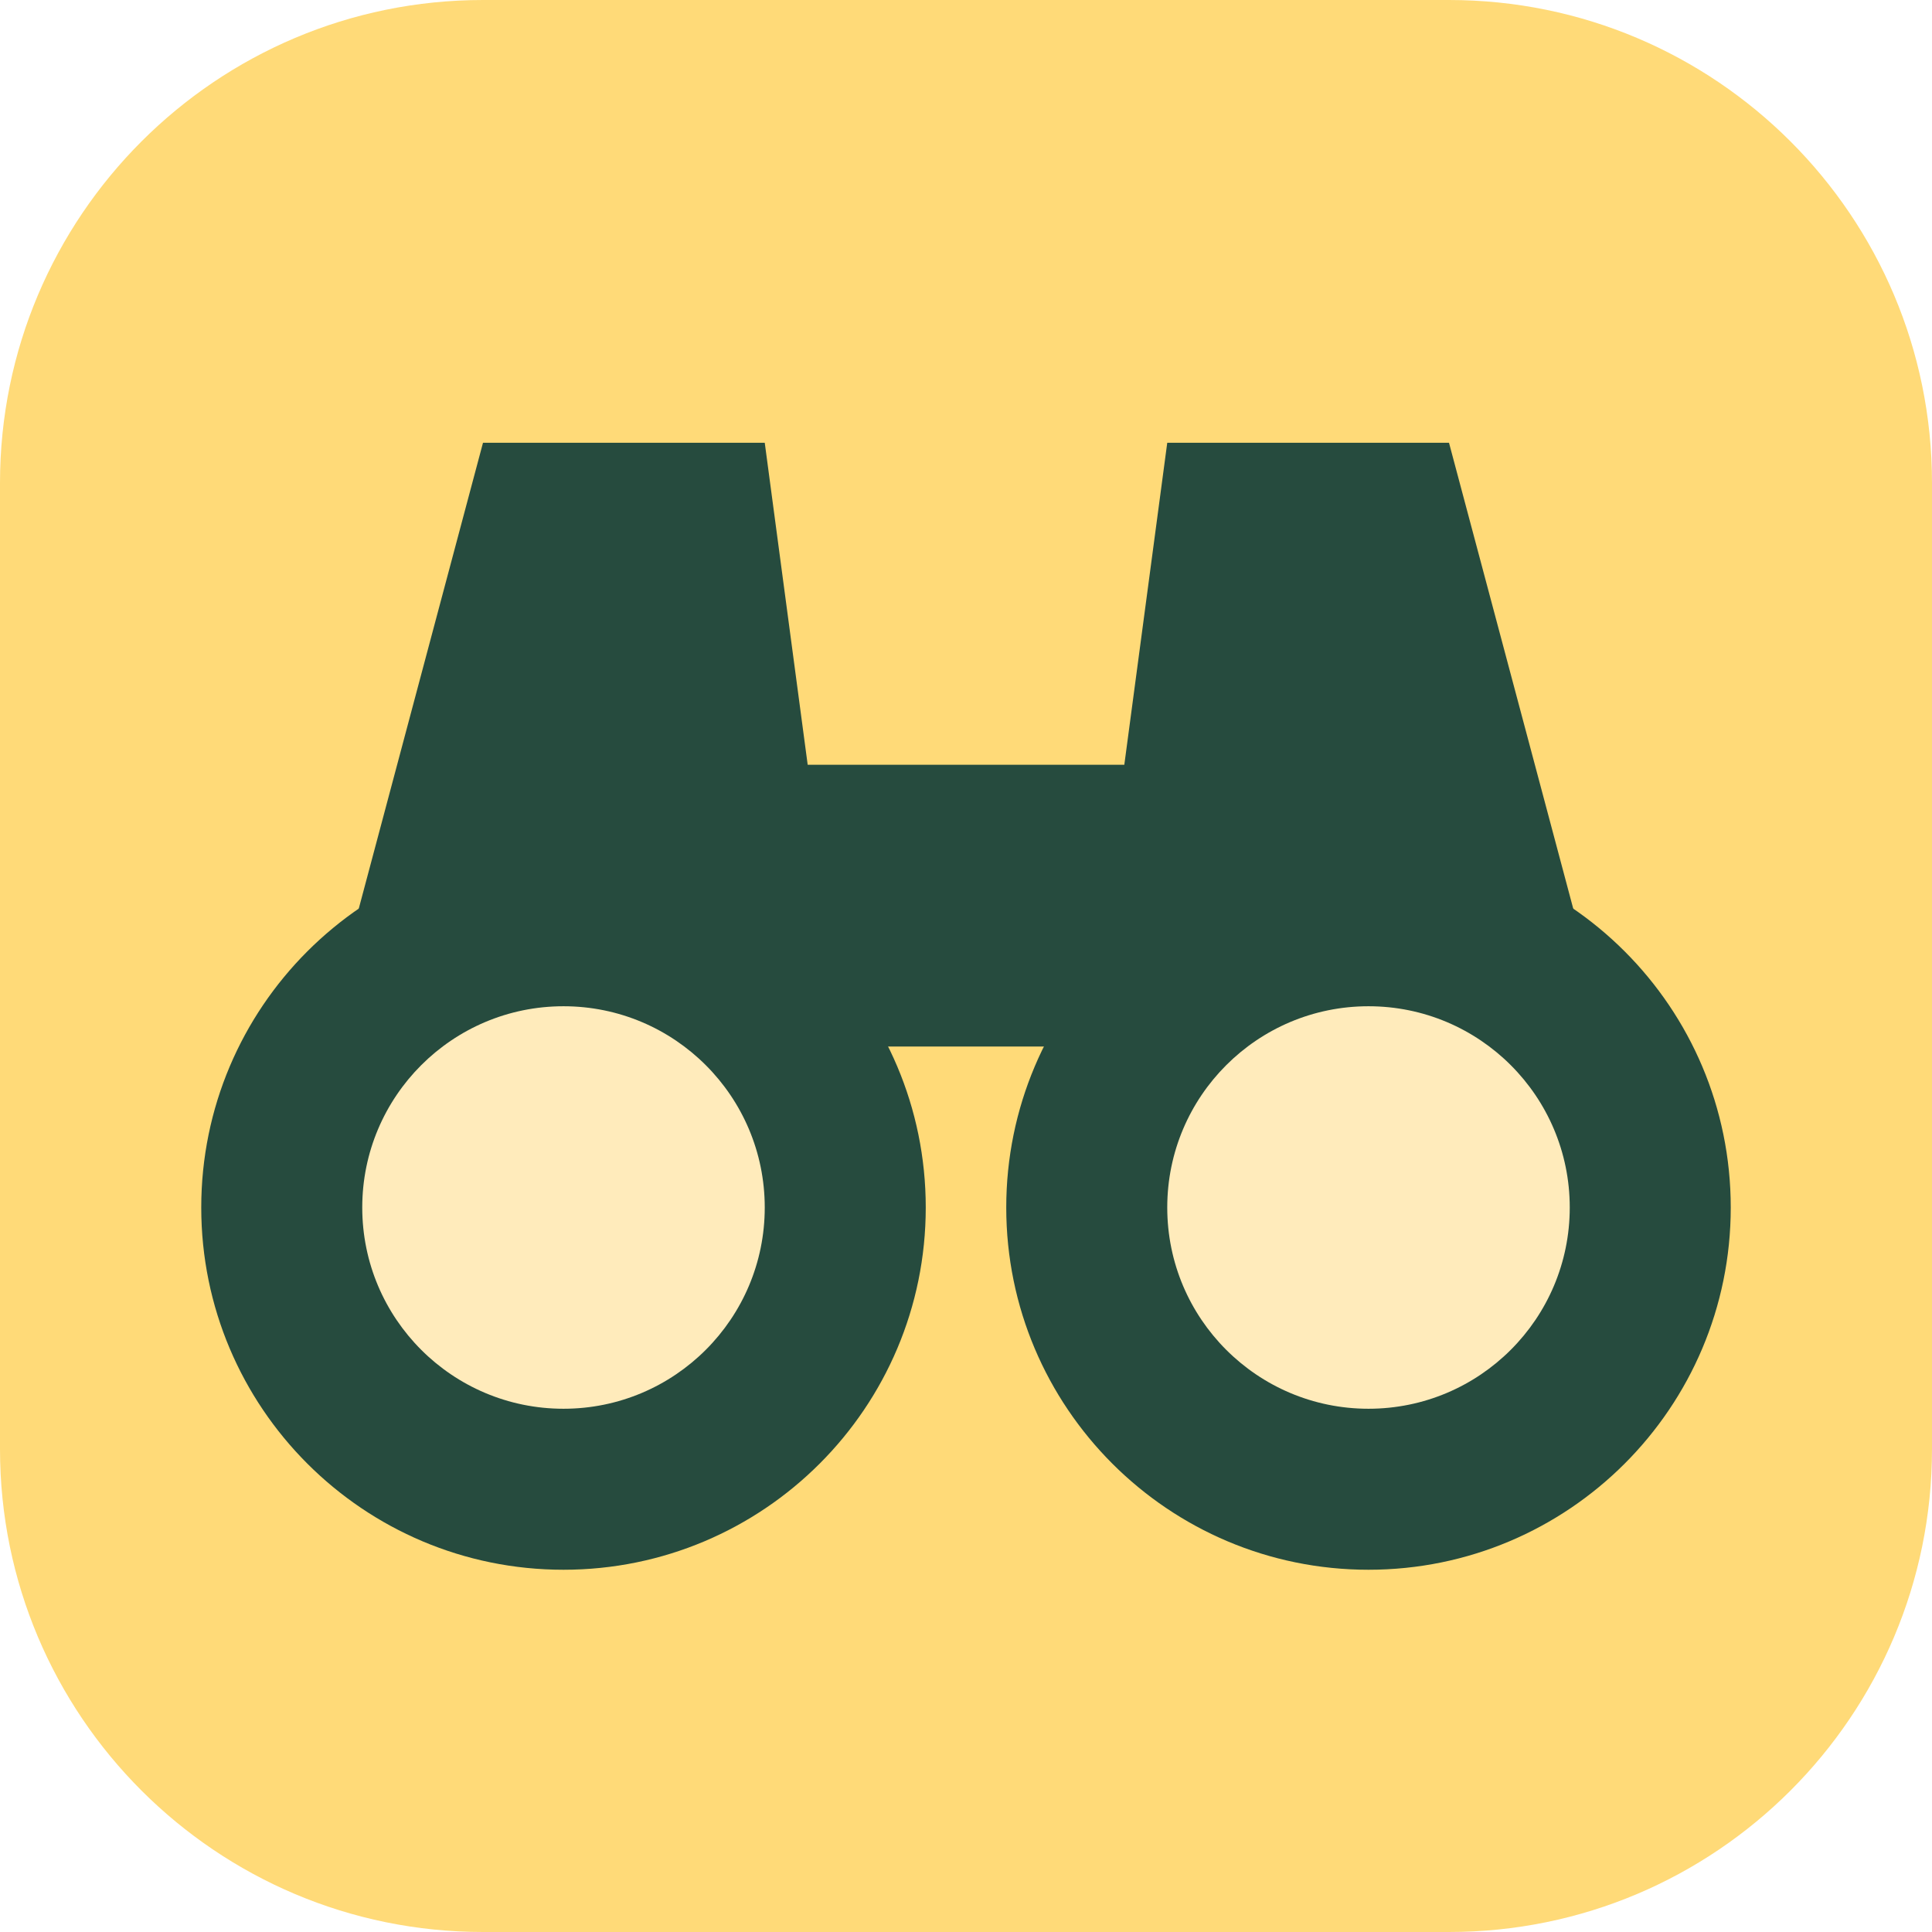
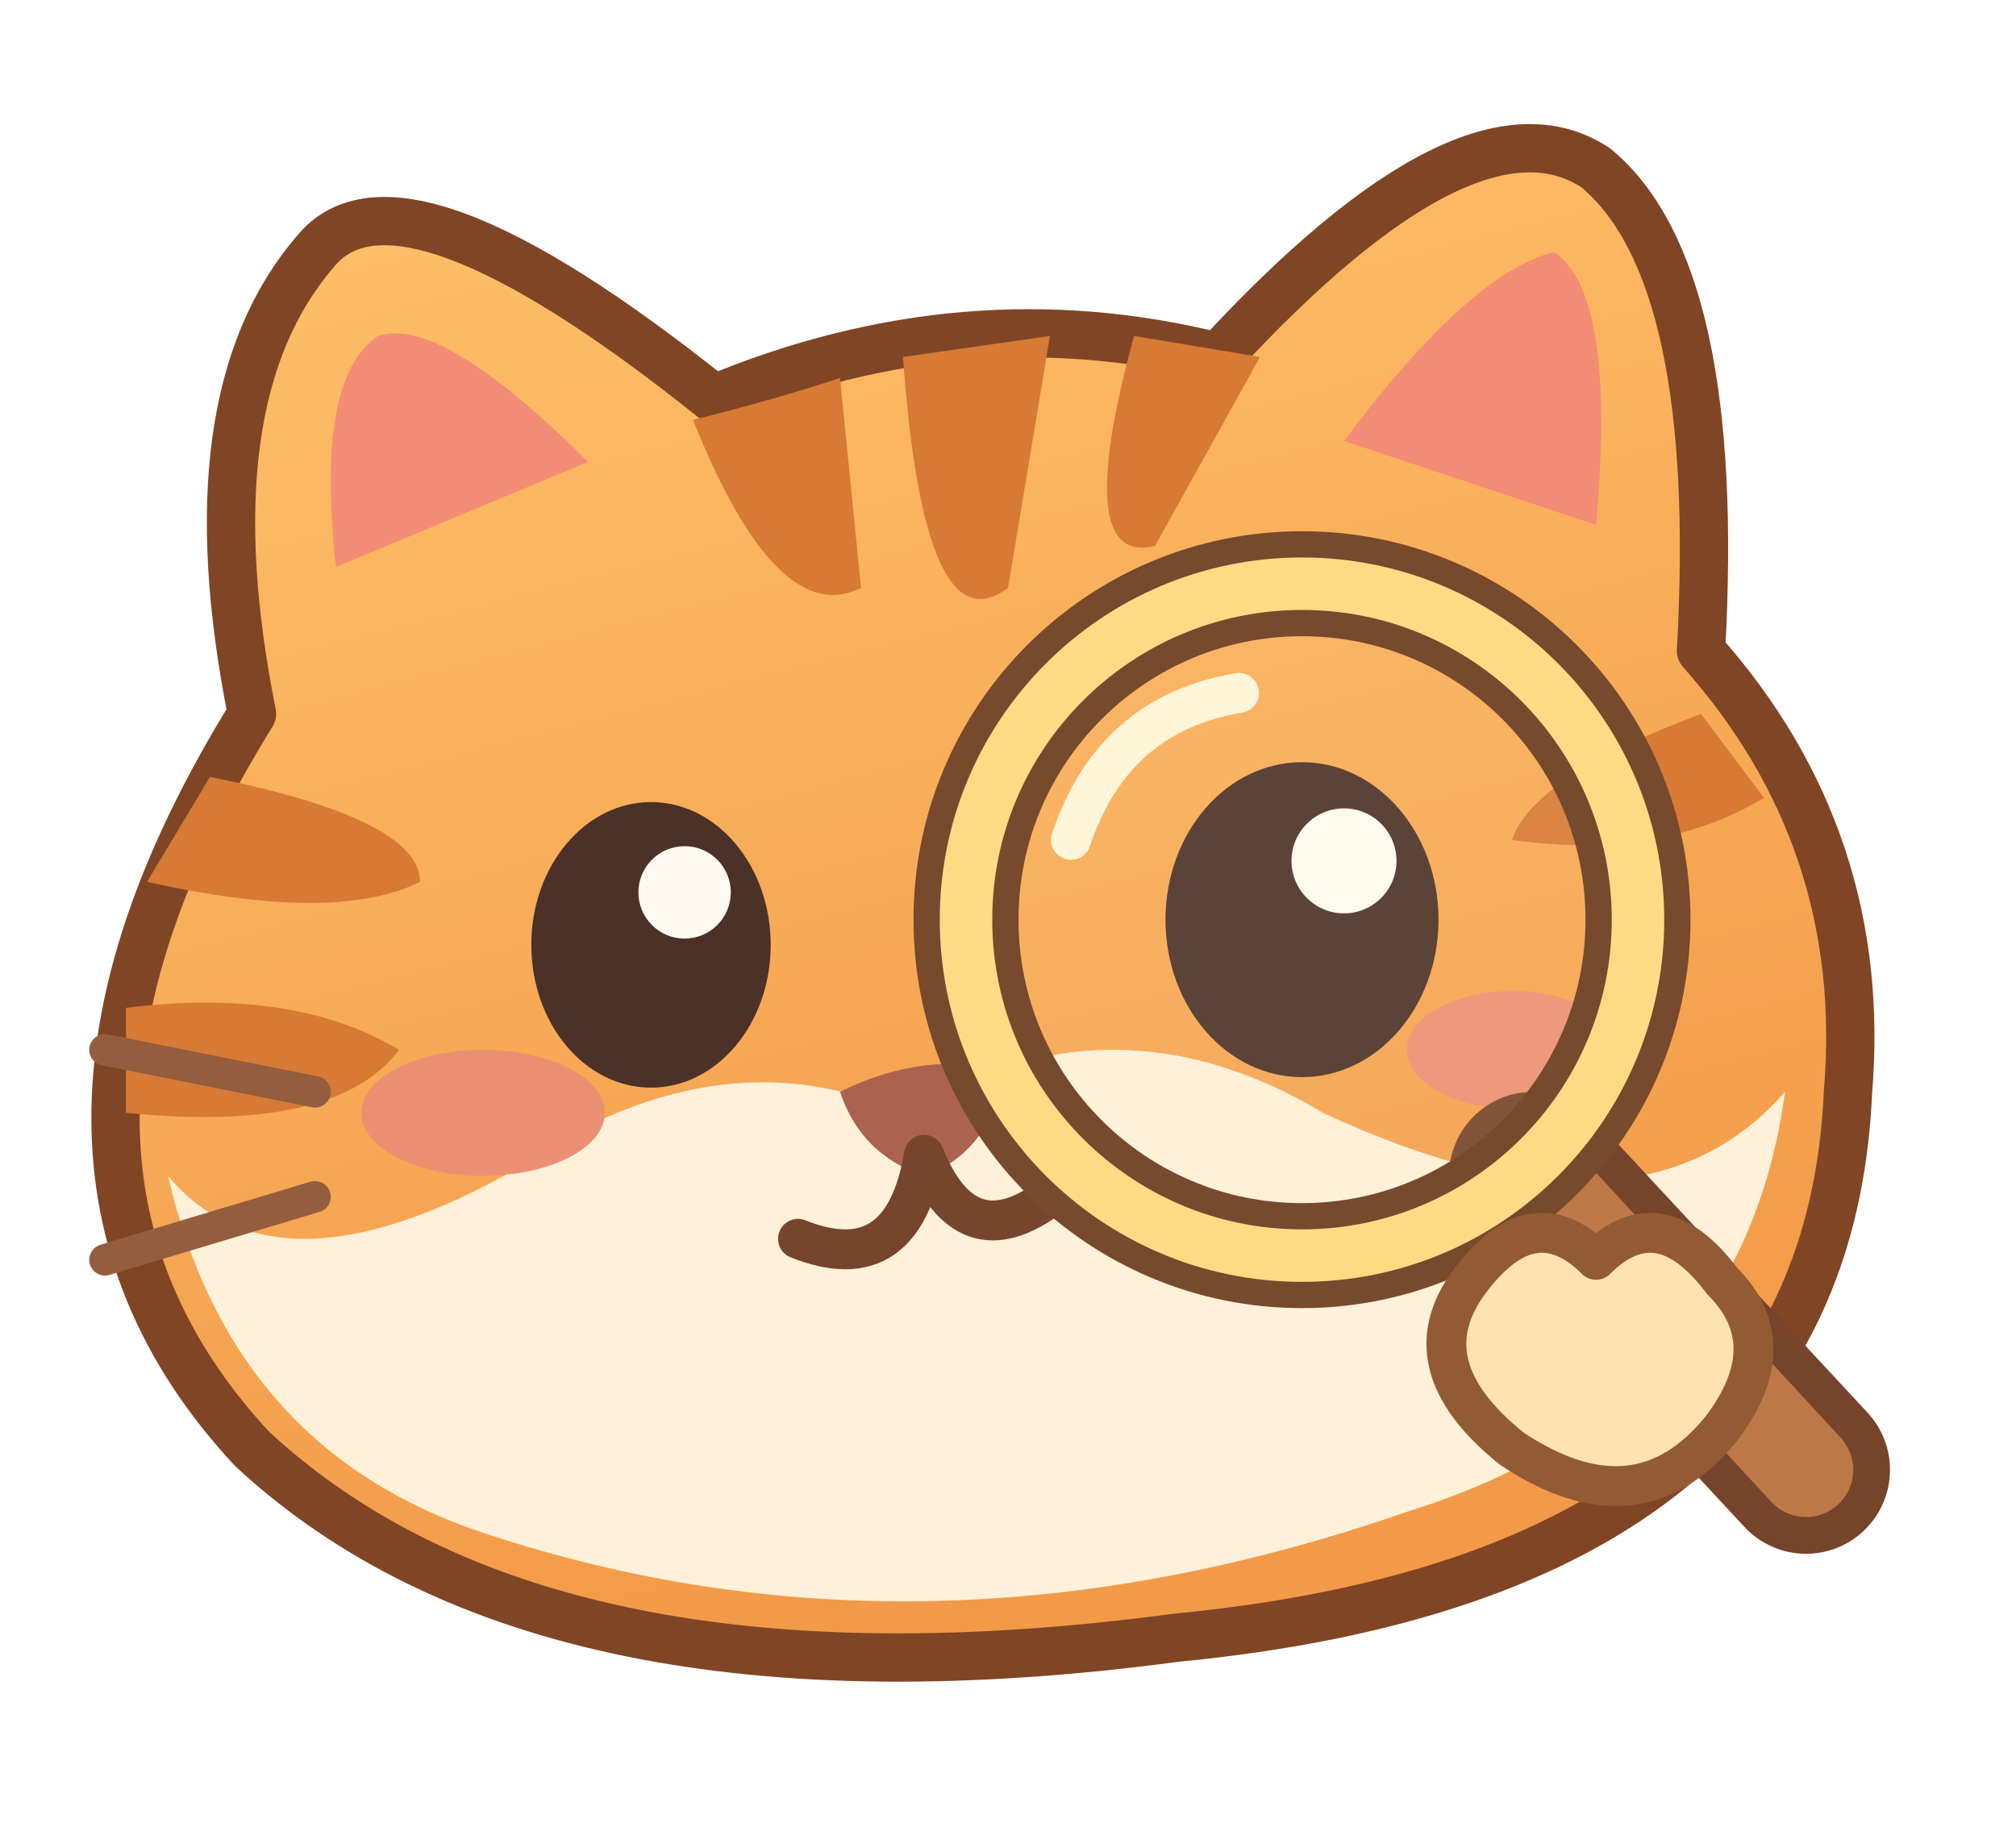
- <svg xmlns="http://www.w3.org/2000/svg" viewBox="0 0 48 48">
-   <rect width="48" height="48" rx="12" fill="#ffda78" />
-   <g fill="#264b3e">
-     <path d="M8 26l4-15h7l2 15zm19 0 2-15h7l4 15zM18 19h12v7H18z" />
-     <circle cx="14" cy="30" r="9" />
-     <circle cx="34" cy="30" r="9" />
-   </g>
-   <g fill="#ffebbb">
-     <circle cx="14" cy="30" r="5" />
-     <circle cx="34" cy="30" r="5" />
+ <svg xmlns="http://www.w3.org/2000/svg" id="still" viewBox="0 0 96 88" fill="none">
+   <defs>
+     <linearGradient id="fur" x1="0" y1="0" x2=".3" y2="1" gradientUnits="objectBoundingBox">
+       <stop stop-color="#ffc16a" />
+       <stop offset="1" stop-color="#f29a48" />
+     </linearGradient>
+   </defs>
+   <style>
+     .kitten { transform-origin:46px 71px; animation:peek 6s ease-in-out infinite }
+     .eyes { transform-origin:0 45px; animation:blink 6s infinite }
+     @keyframes peek { 0%,45%,90%,100% {transform:rotate(-2deg)} 62%,74% {transform:rotate(3deg)} }
+     @keyframes blink { 0%,26%,30%,100% {transform:scaleY(1)} 28% {transform:scaleY(.12)} }
+     :root:target .kitten,:root:target .eyes {animation:none}
+     @media (prefers-reduced-motion:reduce) { .kitten,.eyes {animation:none} }
+   </style>
+   <g class="kitten" stroke-linecap="round" stroke-linejoin="round">
+     <path fill="url(#fur)" stroke="#804525" stroke-width="2.3" d="M12 34Q9 19 15 12q4-5 19 7 12-5 24-2Q70 4 76 8q6 5 5 23 8 9 7 21-1 23-32 26-30 4-44-9Q-1 55 12 34Z" />
+     <path fill="#f38d76" d="M16 27q-1-9 2-11 3-1 10 6Zm48-6q6-8 10-9 3 2 2 13Z" />
+     <g fill="#d67a35">
+       <path d="M33 20q4-1 7-2l1 10q-4 2-8-8Zm10-3 7-1-2 12q-4 3-5-11Zm11-1 6 1-5 9q-4 1-1-10Z" />
+       <path d="M10 37q10 2 10 5-4 2-13 0Zm-4 11q8-1 13 2-3 4-13 3Zm75-14q-8 3-9 6 7 1 12-2Z" />
+     </g>
+     <path fill="#fff1d9" d="M8 56q5 6 16 0 10-7 19-3 10-6 20 0 15 7 22-1-2 15-18 20-23 8-44 1Q11 69 8 56Z" />
+     <g fill="#ec9073">
+       <ellipse cx="23" cy="53" rx="5.8" ry="3" />
+       <ellipse cx="72" cy="50" rx="5" ry="2.8" />
+     </g>
+     <g class="eyes" fill="#4c3128">
+       <ellipse cx="31" cy="45" rx="5.7" ry="6.8" />
+       <ellipse cx="62" cy="43.8" rx="6.5" ry="7.5" />
+       <g fill="#fffaf1">
+         <circle cx="32.6" cy="42.5" r="2.2" />
+         <circle cx="64" cy="41" r="2.5" />
+       </g>
+     </g>
+     <path fill="#ab634f" d="M40 52q4-2 8-1-1 4-4 5-3-1-4-4Z" />
+     <path stroke="#77442e" stroke-width="1.9" d="M44 55q-1 6-6 4m6-4q2 5 6 2" />
+     <path stroke="#945e3e" stroke-width="1.5" d="m15 52-10-2m10 7L5 60" />
+     <path d="m73 56 13 14" stroke="#76442b" stroke-width="8" />
+     <path d="m74 57 12 13" stroke="#bc7947" stroke-width="4.5" />
+     <circle cx="62" cy="43.8" r="16" fill="#fffbdd" fill-opacity=".09" stroke="#77492d" stroke-width="5" />
+     <circle cx="62" cy="43.8" r="16" stroke="#ffda84" stroke-width="2.5" />
+     <path d="M51 40q2-6 8-7" stroke="#fff5d8" stroke-width="1.9" />
+     <path fill="#ffe2af" stroke="#925b34" stroke-width="1.9" d="M72 69q-5-4-2-8 3-4 6-1 3-3 6 1 3 3 0 7-4 5-10 1Z" />
  </g>
</svg>
